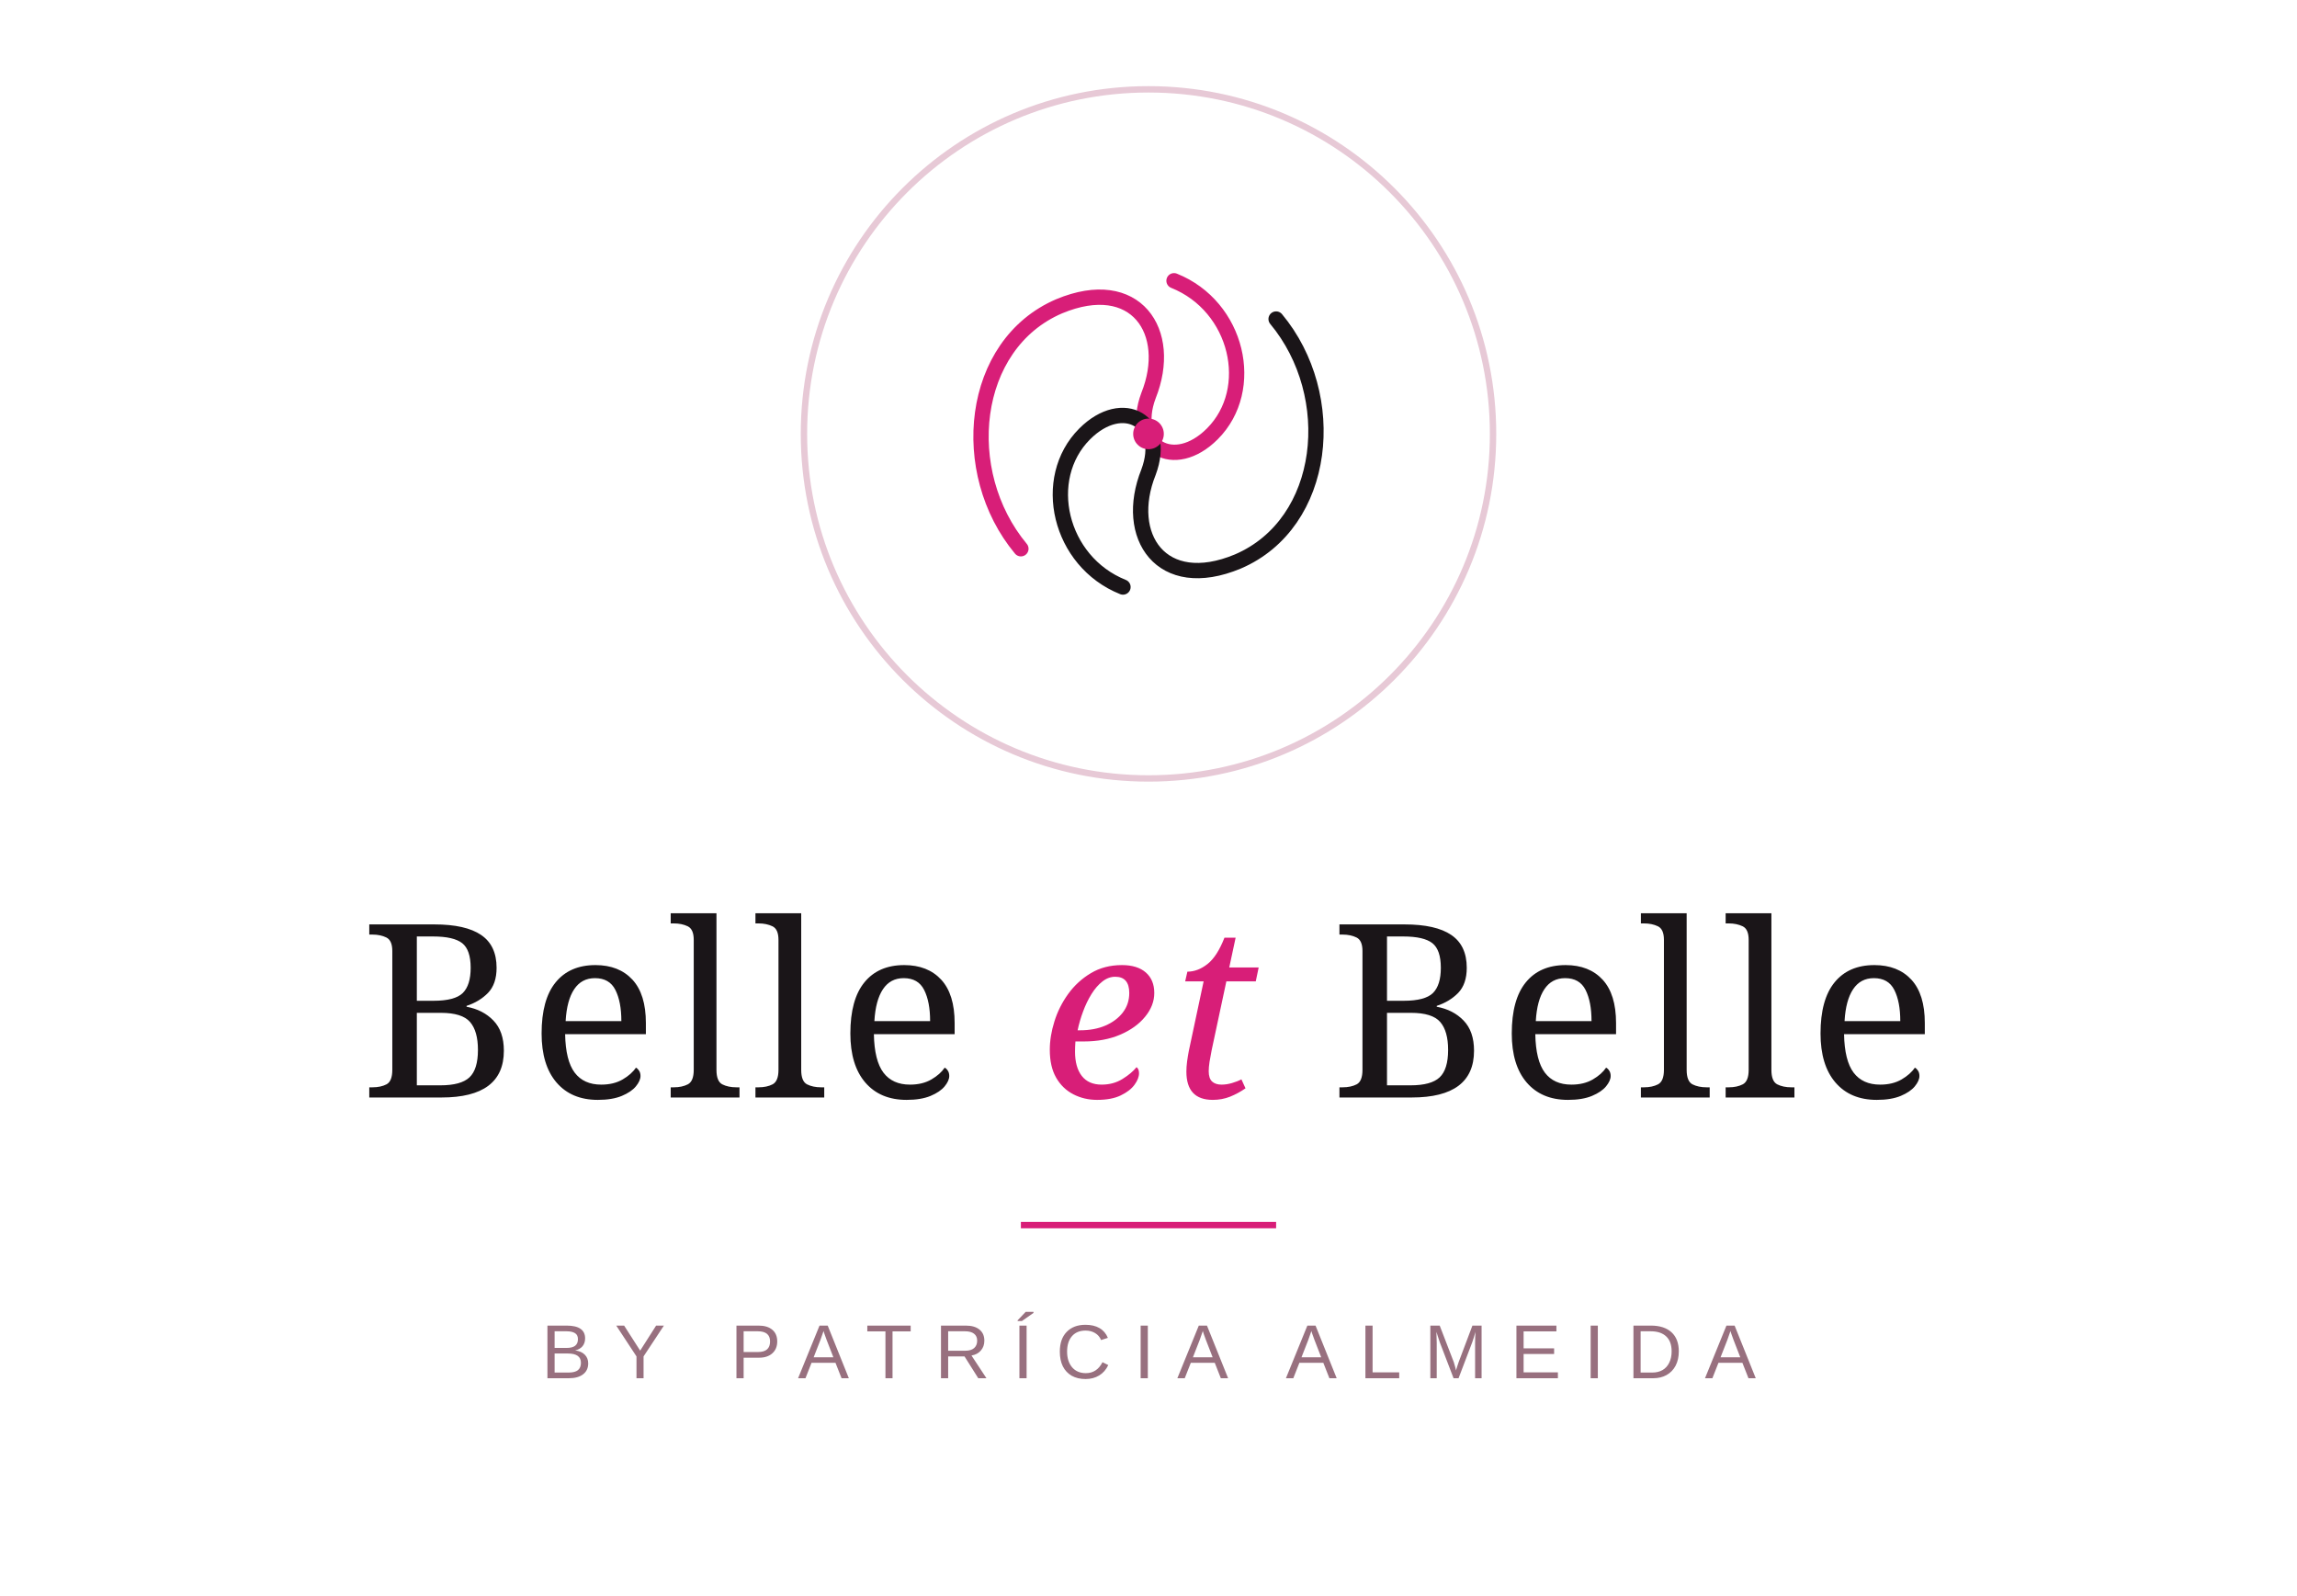
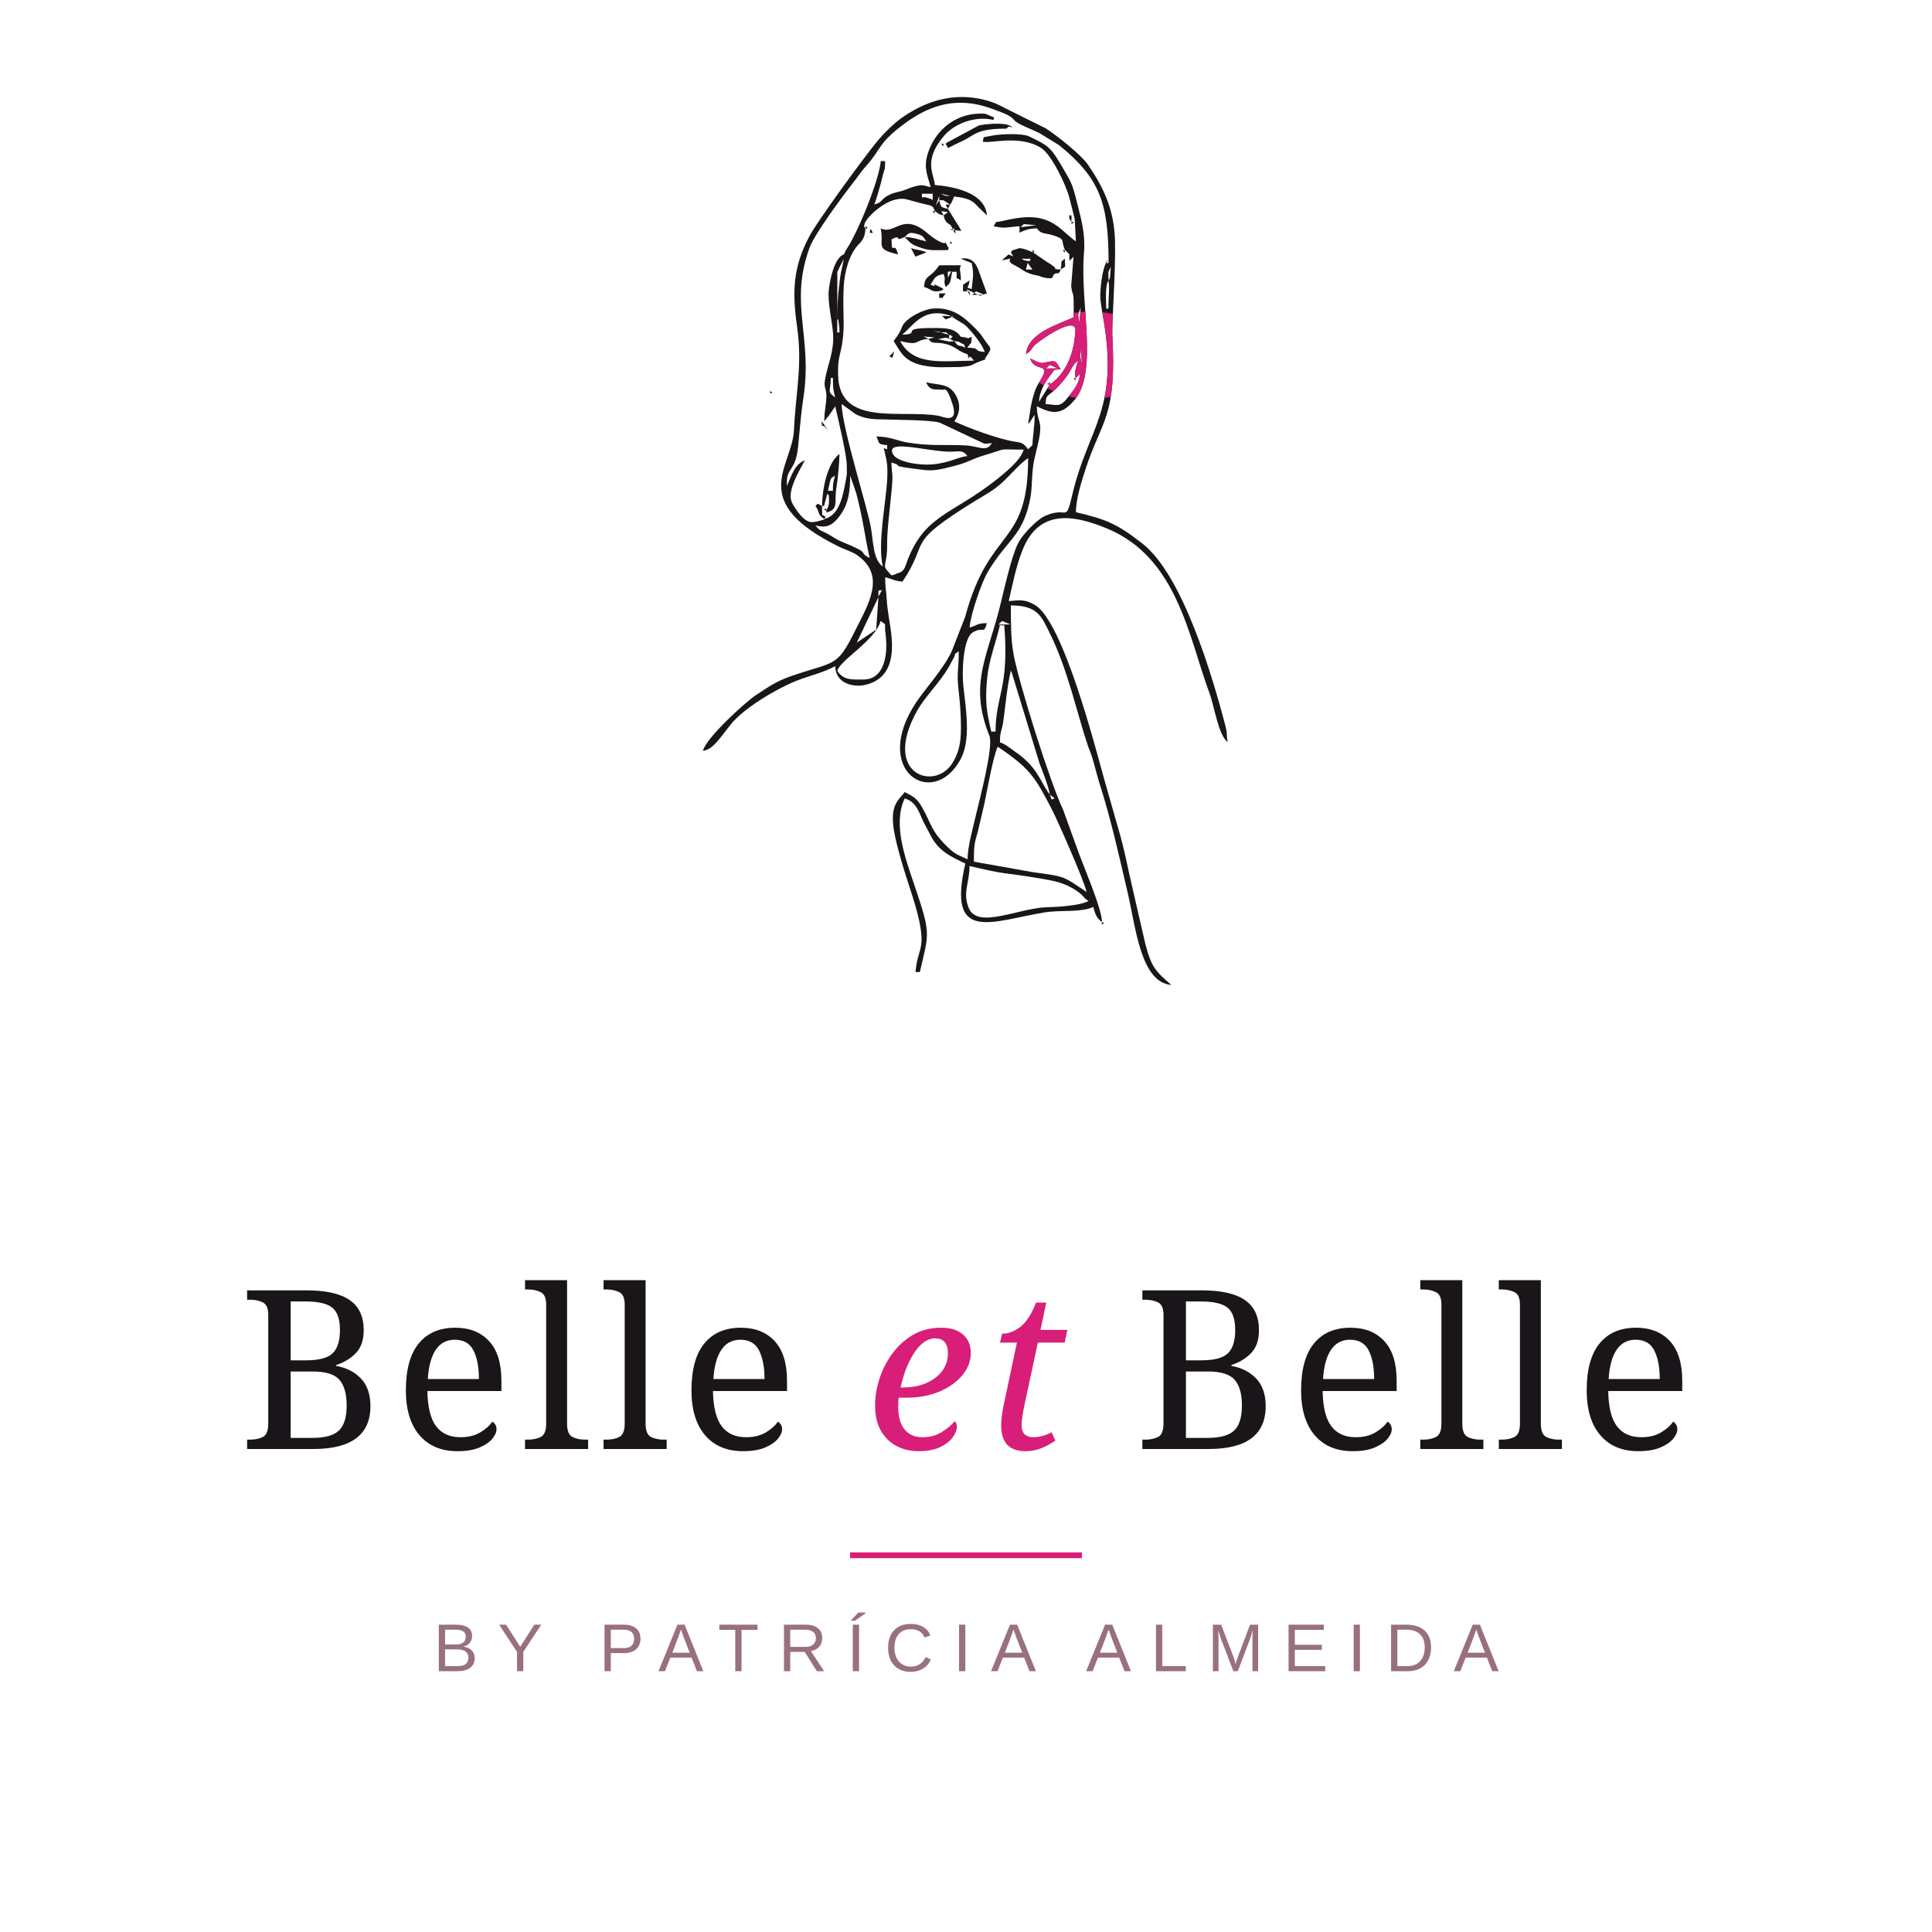
- <svg xmlns="http://www.w3.org/2000/svg" viewBox="0 0 360 250" width="360" height="250" role="img" aria-label="Belle et Belle by Patrícia Almeida">
-   <g transform="translate(120,8)">
-     <circle cx="60" cy="60" r="54" fill="none" stroke="#E7C9D6" stroke-width="1" />
-     <path d="M40,78 C30,66 32,46 46,40 C58,35 64,44 60,54 C57,62 64,66 70,60 C77,53 74,40 64,36" fill="none" stroke="#D81E78" stroke-width="2.4" stroke-linecap="round" />
-     <path d="M80,42 C90,54 88,74 74,80 C62,85 56,76 60,66 C63,58 56,54 50,60 C43,67 46,80 56,84" fill="none" stroke="#1A1518" stroke-width="2.4" stroke-linecap="round" />
-     <circle cx="60" cy="60" r="2.4" fill="#D81E78" />
-   </g>
-   <text x="180" y="172" text-anchor="middle" font-family="Marcellus, Georgia, serif" font-size="38" letter-spacing="1.5" fill="#1A1518">Belle <tspan font-style="italic" fill="#D81E78">et</tspan> Belle</text>
-   <line x1="160" y1="192" x2="200" y2="192" stroke="#D81E78" stroke-width="1" />
-   <text x="180" y="216" text-anchor="middle" font-family="'Hanken Grotesk', Arial, sans-serif" font-size="12" font-weight="500" letter-spacing="3.5" fill="#98707F">BY PATRÍCIA ALMEIDA</text>
+ <svg xmlns="http://www.w3.org/2000/svg" viewBox="0 0 400 400" width="400" height="400" role="img" aria-label="Belle et Belle by Patrícia Almeida">
+   <svg x="138" y="12" width="124" height="200" viewBox="96 -4 137 221" overflow="visible">
+     <defs>
+       <clipPath id="lp">
+         <ellipse cx="193" cy="64" rx="15" ry="10" />
+       </clipPath>
+     </defs>
+     <path d="M165.31 180.87c9.35 2.18 7.11 1.35 14.73 2.61 2.6.43 5.37.8 7.61 1.84 1.37.64 3.11 1.67 4.04 2.94l.82.59c-1.78 1.11-7.38 1.4-9.33 1.44-6.61.14-16 5.13-18.05.19-1.46-3.52.18-5.76.18-9.6Zm6.45-27.29c7.43 4.97 8.56 6.98 12.41 14.38 1.18 2.27 7.25 15.95 7.93 18.86-5.61-3.76-4.74-3.5-12.32-4.55l-13.48-2.4c0-3.74.12-4.25.94-7l1.5-6.44c.63-3.02 1.98-10.7 3.02-12.86Zm11.91 10.92l1.09.89-.65.28m-.44-1.18l-.43-.56c-1.94-2.98-2.76-5.93-7.3-9.07-1.22-.84-2.44-1.94-3.68-2.27 0-2.01.21-2.2.6-3.86.4-1.69.85-8.09 1.88-12.51l.14.16.15.44 6.3 20.6c.6 1.5 2.22 5.71 2.34 7.09Zm-20.34-14.89c0 3.01-.47 5.49-2.04 7.88-4.14 6.29-16 2.34-8.04-12.01 1.94-3.51 5.02-6.22 7.28-10.09l1.05-1.93c1.07-1.9-.52-.4 1.27-1.71 0 4.08-.49 4.97-.09 8.51.38 3.42.59 5.72.59 9.35ZM141 138.2c-2.79 0-4.5.18-5.95-1.99.66-2.46 8.75-7.02 9.92-11.41 1.61 1.18.75.25 1.11 2.86.61 4.44-.05 10.54-5.08 10.54Zm30.27 11.91h-.99c-1.05-4.49-1.48-6.84-.93-12.34.41-4.09 1.99-8.01 2.91-11.98h.99c1.19 14.28-1.99 16.16-1.99 24.31Zm-7.94-19.85l.15.15-.2-.1Zm-23.82-.5l-.5.5m.5-.5l-.5.5Zm33.24-4.96l1.88.79-2.71.04Zm-33.24 4.96l4.96-10.42-.52 7.45Zm4.96-11.91l.79-.08-.79 1.47Zm-14.39-14.89c2.17.51 3.79.49 6.02-2.91 1.44-2.19 1.91-4.93 1.91-8.5l1.39 4.06c1.62 6.14 1.97 10.08 3.07 14.79-3.06-1.62.85-.75-6.25-3.67-1.6-.66-2.02-1.09-3.2-1.76-1.5-.85-1.96-.67-2.95-2.01Zm17.37 11.41l31.26-26.79m-31.26 26.79c-2.69-2.9-.92-1.14-.99-7.44-.04-3.94 1.31-12.63 1.2-15.25-.03-.78-.22-1.98-.22-3.11 3.5.93-1.67.58 7.5 1.69 2.22.27 3.88-.15 7.1-.98 2.83-.72 3.99-1.61 6.94-2.48 5.47-1.61 2.26-1.2 8.72-1.2-.47 1.77-2.56 3.77-3.95 4.98-11.53 10-18.39 9.14-22.69 20.49-.41 1.08-.57 2.02-1.47 2.56l-.78.28c-1.01.35.31.02-1.36.47Zm17.37-27.29c-2.07.17-4.01 1.56-8.1 1.91-2.84.24-8-.51-8.94-2.37-1.65-3.3 6.31-.97 12.11-.57 2.77.19 3.67-.69 4.93 1.03Zm-18.36-.99l.15.15-.2-.1Zm24.81-1.49l.15.15-.2-.1Zm-35.23-9.43l3.17 2.29c1.38.74 2.9 1.11 4.76 1.19 3.89.16 12.48.1 14.57.81l9.94 4.68c1.03.25-.52.1.98.08l.97-.12c-1.29 2.22-2.98.67-6.15.53-4.9-.22-7.96.21-13.23-.66-2.13-.35-3.97-1.37-7.07-1.37.84 1.59.18 1.79 2.48 1.98v.99l-.77-.34c.53 2.7.94 3 .8 6.79-.21 5.45-2.3 14.87-1.02 20.34-2.19-1.6-2.13-5.27-2.69-8.73-.74-4.59-6.62-22.86-6.74-28.49Zm-3.47.99l.15.15-.2-.1Zm50.61-.5l.15.15-.2-.1Zm-47.14-.5l-.5-.5Zm-.5-.5l-.57-.97Zm-1.98-5.46h.5c0 2.49.06 2.57.5 4.47-1.99-1.46-.99-1.44-.99-4.47Zm50.11-2.98l6.95 1.98m-6.95-1.98l1.88.79-2.71.04Zm5.95 2.98l.98-.98c-.19 2.34-1.41 3.66-2.65 5.27-1.96 2.52-2.38 1.91-5.27 1.67.19-2.25.38-1.56 2.18-3.28l.18-.17c4.06-4.09 3.23-5.11 5.09-6.47-.41 1.77-1.01 2.72-.5 3.97Zm.99-7.44l.5 4.47-.5-1.85ZM135.05 59.8l.15.15-.2-.1Zm0-3.97l.22-.01c.31 1.78.27 2.28.27 2.99h-.5Zm55.08-.99l.62-1.76-.3 3.5Zm6.45-.99l.15.15-.2-.1Zm.5-6.95c.32 1.5 0 3.77 0 6.45h-.5c0-1.49-.32-5.16.5-6.45m0 0V44.91l.56-1.11-.21 2.54Zm-.5-2.98l.15.15-.2-.1ZM135.05 55.83l.01-10.9 1.48-2.99-.29 1.5c-.6 2.6-.58 3.13-.79 4.86-.3 2.44-.4 4.41-.4 7.53Zm1.49-14.88l.7.23Zm.5-.99l51.11.99Zm51.11-.5l-51.11.5m51.11-.5l.15.15-.2-.1Zm-5.95-4.47l7.44 2.98m-7.44-2.98l.15.15-.2-.1Zm-1.49 0l.97-.57ZM177.72 34l2.81.27-3.53.45Zm-18.36-1.98l17.37 2.48m-17.37-2.48l-.5-.99 1.53.27Zm-15.88-2.48l15.38 1.49Zm14.89-.99l-14.89.99m14.89-.99l-.8 1.23.8-2.22Zm.5-1.49l1.99.5-.81.01c-1.03-.3-.7-.2-1.18-.51Zm-4.47 0h2.48v1.49l-.29-.26-1-.3c-1.18-.55-1.14.71-1.19-.93Zm0-.99l.15.15-.2-.1Zm24.31 61.53c0 20.48-8.82 15.48-14.39 36.22l-2.92 7.5c-1.55 3.87-6.25 9.03-8.28 12.07-10.46 15.7 3.81 24.67 10.12 13.09 2.38-4.38 1.32-10.9.65-16.86-.34-2.96-.1-10.74 2.09-12.15 2.44-1.57 2.57.58 3.3-2.17-2.61.06-1.9.51-3.97.99.26-3.14 2.79-10.37 4.17-12.7 4.29-7.25 7.72-8.02 9.51-15.8.68-2.98.47-4.46.78-7.66.25-2.53 1-4.62 1.45-7.01.81-4.33-.44-3.65-.52-7.45 3.78 2 5.81 1.84 8.57-1.35 5.57-6.43 1.26-22.32 2.21-33.52.38-4.48-.57-7.61-1.45-11.18-1.22-4.91-1.27-4.92-3.96-9.44-2.3-3.87-2.96-4.23-7.18-6.26-1.41-.68-6.26-.58-8.46-.14-2.61.53-1.61.05-2.13 1.34 1.48.61 8.43-1.69 13.41 1.48 2.33 1.48 5.68 8.43 6.45 11.42l1.21 4.78.27 5.15c-3.49-2.33-5.39-6.61-13.7-5.27-.59.09-2.24.4-2.9.57-2.41.61-1.1-.34-2.25 1.23 2.69.62 3.07.24 5.95 0v1.49c1.22-.58 2.15-.95 3.97-.99 1.05 1.44 1.71.96 3.83 1.63 2.88.92 1.55 1.1 2.62 3.33l.98.98.01 1.5.95-.93-.54 6.72c.46 3.4.59-.55.59 7.11-3.37 1.62-10.5 3.49-10.92 8.44 1.65-1.1.92-1.09 2.21-2.26.8-.72 8.29-6.15 9.06-3.64l.04-.63c.01 6.53-2.44 11.18-5.86 13.47l-2.48 3.97c.05-2.13 1.31-4.54 2.71-6.22 1.16-1.39.17-1.05 2.25-1.22-1.21-1.81-.84-2.05-2.94-1.7l-.59.16c-1.2.22-1.39.03-3.42-.94.91 3.4 5.05.53 2.23 5.14-.78 1.27-.95 1.55-1.43 3.1-.85 2.77-.9 4.78-1.29 6.64l.26-.15 1.22-1.84c0 3.04-.44 4.7-.5 6.95l-1.01.93c-1.1-1.56-1.58-1.51-3.21-1.77-3.59-.57-10.56-3.13-13.64-4.61 1.38-2.06 1.53-4.28.02-6.47-1.53-2.21-3.61-1.8-6.47-2.46.87 2.15 2.22 1.46 3.67 1.71.51.09.94-1.12 2.35 3.25 1.53 4.75-2.32 2.85-3.15 2.7-8.47-1.52-22.74 2.61-23.02-9.28-.03-1.45-.05-2.93.4-4.73 1.51-6.04.52-8.78.88-15.49.18-3.41 1.22-7.34 3.3-9.6l.18-.17c1.06-1.17 1.34-1.69 1.5-3.6-.1-.18-.8-.44.35-2.06 1.07-1.51 3.96-3.85 6.1-4.42 1.9-.51 2.35-.37 4.67.29 4.46 1.27 4.11.6 4.76 2.22 1.18.79.52.6 1.98.99.69 2.6 1.22 1.2 2.05 2.97l.22.58.36.52.16-.15-.37-.93-1.02.24 2.68.32c-.28-.54-.36-.66-.41-.76l-2.67-4.28c-1.63-.43-1.58-.28-1.98-1.98l.94-.01 1.54 1c.35-.5.02.17.55-.94l.37-.91c1.59.21 3.28.42 4.5 1.38l.48.45.44.46.24.26 1.85 1.77c-.44-5.22-7.63-6.59-11.91-6.95-.22-2.61-2.76-5.56 2.12-11.28 2.25-2.64 6.94-4.62 11.28-3.6l.15-.56-2.02-.86c-6.19-.48-11.36 3.34-13.18 9.19-1.03 3.32.11 5.21.67 7.61-1.85-.43-1.78-.72-4.2-.01l-.35.12c-2.78 1.2-3.36.86-5.03 1.71-2.06 1.05-1.17 1.57-3.32 2.14.41-.86 1.23-3.77 1.52-4.88l.52-2.07c.37-1.34.45-.84.45-2.97h-.99c-.36 4.27-5.11 16.12-7.94 20.34l-.5.99c-2.26.82-3.21 6.04-3.43 8-.36 3.1.81 7.39.97 10.37.2 3.79-1.1 6.52-1.75 9.71-.57 2.8.27 2.09.21 4.63-.04 1.72-.47 2.91-.47 5.49l.74-.96.14-.13 1.42-2.04c.04-.07.1-.24.18-.34.59 2.55 2.7 11.27 2.66 13.64-.03 1.84.17 1.12-.2 3.18-.7 3.88-1.54 8.19-4.94 8.98l.13.08c-3.05.94-3.51.79-4.63-.01-.99-.72-2.53-2.87-2.99-4.03-1.02-2.56 1.76-7.05 3.03-9.44-2.28.83-3.02 3.42-3.94 5.48l-.14.42c-.38-4.35 1.93-3.08 2.53-8.95.43-4.17.6-7.2 1.21-11.19 2.18-14.24-3.29-21.36 1.39-34.34 1.17-3.25 7.72-12.04 10.16-15.15 1.09-1.39 1.67-2.36 2.82-3.63 3.53-3.91 2.66-5.23 9.01-9.85 6.15-4.48 12.23-5.86 19.35-3.38 1.17.41 3.73 1.33 4.55 1.9 1.46 1.02.38.75 2.56 1.93l4.06 1.83c.09.05.22.13.31.18l4.32 2.66c9.29 7.55 11.3 13.16 11.3 26.91l-.46.11.29-.89c-1.52 2.18-1.76 7.67-1.73 8.57.02.69.22 2.28.53 3.96 4 21.76-3.19 25.57-6.87 41.04-1.69 7.11-.93 2.7-6.31 5.11-1.91.86-4.78 4-5.8 5.61-1.92 3.04-3.88 13.01-5.07 17.26-2.97 10.59-6.22 16.52-1.85 27.4 1.02 2.53-2.37 15.02-3.2 18.66-.64 2.82-1.79 6.76-1.79 9.62-2.32-1.12-2.67-.97-4.6-2.84-3.86-3.73-3.57-5.14-5.82-9.07-1.21-2.1-1.84-2.35-3.97-3.48-1.22 1.82-3.79 2.76-2.2 10.14 1.72 8.02 4.77 14.74 5.76 20.55.95 5.56-.66 5.47-1.08 10.49h.99c2.17-9.33 2.58-8.57-1.42-20.41-1.87-5.53-4.82-13.51-2.05-19.29 1.88.5 2.73 1.85 3.47 3.47.43.93.56 1.4 1.09 2.38l1.37 2.59c1.87 3.66 4.69 4.87 7.95 6.44-4.3 18.44 6.13 13.13 18.13 11.18 3.71-.6 8.37.07 11.15-1.26.39 1.66.8 2.61 1.98 3.47 0-3.19-4.69-13.8-5.9-17.42l-3.03-8.38c-2.8-5.72-10.05-28.71-11.28-35.36-.66-3.55-.63-7.15-.63-11.28 6.09 0 6.96 2.4 8.94 6.44 4.19 8.55 6.04 17.8 8.65 25.58.39 1.17.66 1.57 1.06 2.91.68 2.32 1.06 4.03 1.75 6.19 2.5 7.84 4.33 16.09 6.29 24.47 1.89 8.06 2.98 20.65 10.02 21.24-3.62-3.15-4.55-4.01-5.96-9.42l-2.97-12.91c-1.05-4.42-1.77-8.58-3.04-12.84l-3.52-12.36c-1.9-6.82-9.29-35.6-15.69-39.38-2.4-1.41-3.52-1.12-6.03-.91.97-4.15 1.65-7.88 3.17-11.71 3.8-9.55 11.89-7.98 19.37-4.88 16.07 6.67 18.63 24.83 23.39 37.64 1.18 3.17 2 9.6 4.18 11.2-.41-1.95.04-1.51-.57-3.85-3-11.46-9.78-34.43-18.98-41.59-5.68-4.42-8.16-5.51-15.18-7.15 0-3.08 1.31-7.09 2.16-9.74 3.7-11.44 7.21-11.8 6.16-30.78-.14-2.55.79-14.23.62-21.51-.17-7.14-2.57-12.21-6.25-17.56-1.47-2.14-7.11-6.65-9.62-8.24l-8.29-4.12c-1.74-.81-2.45-1.38-4.44-2.02-7.01-2.22-13.69-.69-19.76 3.45-2.32 1.58-4.62 3.91-6.35 6.05-2.93 3.59-13.37 17.83-15.27 21.45-3.66 6.96-3.92 12.5-2.75 20.63 1.27 8.84-.35 15.24-.71 23.54-.37 8.55-10.94 16.33 10.41 26.8 1.31.64 2.91 1.08 4.06 1.89 6.69 4.69 2.51 11.27-.58 17.45-4.15 8.31-4.42 6.72-14.58 10.22-3.4 1.17-5.3 2.55-8.05 4.36-2.13 1.4-11.27 9.59-12.1 12.71 2.21-.18 3.83-2.84 6.37-6.03 2.84-3.58 10.22-8.05 14.89-9.92 3.13-1.26 5.95-1.78 9.01-3.4.09 4 4.16 4.86 6.75 4.3 8.48-1.82 6.02-11.86 5.57-15.13-.19-1.35-.46-2.84-.55-4.63-.06-1.22-.35-2.69-.35-4.88 1.6.37 2.18.84 3.97.99 6.54-9.76.12-8.26 16.71-18.52 1.78-1.1 2.98-1.69 4.57-2.87 2.83-2.11 4.95-5.17 7.5-6.89ZM161.84 60.79l2.98 2.98m-2.98-2.98l.94.1c1.68 1.03 1.02.11 1.54 1.39-1.94-.93-1.28.15-2.48-1.49Zm-5.95-.5c1.03 1.43 1.61.49 4.22 1.21 2.06.57 2.83 1.76 4.71 2.26.91 2.76-.33-1.03 1.49 1.49-6.79 0-13.76 1.41-16.87-4.47 4.85 1.13 2.89-.2 6.45-.5m0 0l7.44-.5m-7.44.5l-1.11-.56 2.54.21Zm2.48-1.66l-4.47.18m4.47-.18l.44.16 1.05-.03c1.59 1.03.19.7.98 1.53l1 .5-1.12.12-2.62-.57.55-1.53-1.76-.32Zm4.96 1.17c-1.42-1.94-3.11-2.01-6.45-2.01-8.09-.01-2.3 1.41-6.95 1.52 2.84-2.47 4.96-6.28 10.83-4.39l3.39 2.08c1.52 1.31 4.22 4.73 4.63 6.28-2.97-.25-.55-.92-3.97-.99 1.06-1.59.81-.35.99-2.48-1.51.62-.12.2-2.48 0Zm-15.38.99c1.87 2.79 2.47 5.69 10.43 5.98l4.88-.06c3.7-.38 1.42-.3 5.72-1.75l-.15-.18c1.76-2.55 1.43-2.14.25-3.8-1.08-1.52-1.11-1.75-2.4-3.05-2.65-2.69-5.29-4.94-9.78-4.59-1.98.16-5.83 1.93-6.97 4l-.39 1c-.87 1.61-1.08 1.68-1.61 2.46Zm-1.98-22.82l.15.15-.2-.1Zm4.47-.99c.97-.84.98-1.19 2.68-.76 1.61.4 1.59.73 2.28 1.75-1.69-.39-2.96-.95-4.96-.99m0 0c1.69 1.61 1.34 1.62 3.93 2.52 1.97.68 3.38.46 5.99.46l.25-.63-.15.1c-1.89-3.37 1.13.41-2.67-1.78-1.52-.88-2.24-1.84-3.78-2.78-4.4-2.66-6.05 1.57-9.03.13.85 4.02-1.43 4.7 3.97 5.95-.95-3.54-1.39.78-1.49-3.47 2.78-1.29.19.79 2.98-.5Zm29.27 7.44h-1.49l.38-1.54Zm-2.48-2.48h1.98v.5l-.81.01c-1.03-.3-.7-.2-1.17-.5Zm-2.48-1.49l2.48 1.49m-2.48-1.49l.57.97-1.07-.47-1.59 1.38c4.47-.87-.17-.42 3.03 1.15 2.13 1.05 2.03 1.63 4.79 2.24l.56.11.87.3c1.16.29.97.27 2.27.27.79-2.18 1.38-.15 1.99-1.98-3.64-.4 1.22.8-3.19-1.77l-2.95-2.02c-.06-.04-.22-.11-.32-.18-.61-.29-1.95-.83-2.55-.86l-.37-.08c-2.95.9-1.16.34-2.03.94ZM134.05 95.03l-1.13-.02c.74-3.46.59-2.7 1.62-3.46-.34 1.46-.5 1.51-.5 3.47Zm-2.48 3.47l.45-.01c1.05-4.01.69-2.58 1.04-2.47l.07.11c.03 1.27.17 2.2-.56 3.36v.5c2.9-.77 1.73-2.26 2.28-5.66.33-2.02.7-5.87.7-7.74-2.79 2.04-3.97 8.18-3.97 11.91Zm28.78-53.59l.78-.08-.78 1.47Zm-.99 3.97l-.44-.29c-3.75-1.89.03.31-2.54-.7 1.04-1.55.82-1.98 2.98-2.48.68 1.64-.18 1.33.5 2.98 1.34-.98 1.03-1.52 1.49-3.47h.99c.19 2.3-.53.87.99 1.98 0-2.31-.49-2.28 0-3.47h-4.96c-2.14 3.19-3.23 1.98-3.47 4.96 1.52.41 1.74 1.23 3.39.97l.53-.11Zm7.44.5l1.88.79-2.71.04Zm-2.98-1.49v1.49c1.12.09 1.57-.45 1.59.96l-.79-1.43c4.26 1.95 2.22 1.61 4.66.96l-1.72-4.73c-.28-.7-.97-3.9-4.24-3.2l2.48.99c.6 2.85.21 3.44 0 5.95-1.65-.55-.67.06-.5-1.98Zm-3.97-32.25l.54.97c.93-.49 1.96-.99 2.95-1.45 3.35-1.54 3.38-2.99 10.41-2.99l.5-.48.86.17c-1.45-1.47-7.18-.54-7.6-.45l-7.42 3.98c-.05.05-.15.18-.23.26Zm-27.79 85.84l.32-.53-.79-.42-.03-2.03-.97-.54-.52.54c1.06 1.53.29 1.73 1.98 2.98Zm20.84-60.04l.6-.2 1.57-.61c.07-.03.21-.11.32-.18l-.15-.11c-2.99-.89-1.73-.22-3.33-.88Zm6.95 18.53l.99.32.61-.5-.39-.32c-2.25-.68-2.27-.62-2.69-.84l.28.18-.55 1.53Zm26.3-15.56c1.44-1.06.94.07.99-2.48-1.33.96-.53.3-.99 2.48Zm-39.2 19.85l.71.34.42-1.45Zm12.9-14.39h-1.49v.99l.72.06ZM142.49 35.98l.72.06-.56-.99Zm46.14-2.48V32.01h-.5l0 .74Zm-28.28-2.98l.5-.99h-.99Zm-.5 25.3l1.79-.71-2.63-.12ZM131.57 80.14l.55.11.91 1.13-.91-1.4-.68-.87Zm28.28-30.27l.67.22ZM119.66 72.7h.5l-.41-.58Zm12.9 26.79V99l-.58.41Zm63.01 94.27v.5l.58-.41ZM189.63 69.23h-.5l.41.58ZM141.5 34.99h.5l-.41-.58Zm47.14-1.49V34l.58-.41ZM159.36 15.64h-.5l.41.58Zm24.31 55.08v-.5l-.58.41Zm3.47-30.76h-.5l.41.58Zm-29.77-8.93h-.5l.41.58Zm22.33 9.43h.5l-.41-.58Zm-18.85-1.98h.5l-.41-.58Zm27.78-3.47l.15-.15-.2.1Zm-1.98 6.45l.15-.15-.2.1Zm-44.66-4.47l.15-.15-.2.1Zm42.18 5.46l.15-.15-.2.1Zm-16.87.5l.15-.15-.2.1ZM154.4 70.72l.15-.15-.2.1Zm29.27 3.97l.15-.15-.2.1Zm-49.12 6.95l.15-.15-.2.1Zm48.63-16.87l.15-.15-.2.1ZM134.05 80.64l.15-.15-.2.1Zm25.8-32.25l-.5.5Zm3.97-.5l-.5-.99Zm10.92-7.44l-.5.5Zm13.4 1.98l-.57.97ZM159.86 15.64h-.5Zm13.89-3.47l.97.57ZM159.86 29.53v-.5Zm0 0" fill="#1A1518" fill-rule="evenodd" />
+     <path d="M165.31 180.87c9.35 2.18 7.11 1.35 14.73 2.61 2.6.43 5.37.8 7.61 1.84 1.37.64 3.11 1.67 4.04 2.94l.82.59c-1.78 1.11-7.38 1.4-9.33 1.44-6.61.14-16 5.13-18.05.19-1.46-3.52.18-5.76.18-9.6Zm6.45-27.29c7.43 4.97 8.56 6.98 12.41 14.38 1.18 2.27 7.25 15.95 7.93 18.86-5.61-3.76-4.74-3.5-12.32-4.55l-13.48-2.4c0-3.74.12-4.25.94-7l1.5-6.44c.63-3.02 1.98-10.7 3.02-12.86Zm11.91 10.92l1.09.89-.65.28m-.44-1.18l-.43-.56c-1.94-2.98-2.76-5.93-7.3-9.07-1.22-.84-2.44-1.94-3.68-2.27 0-2.01.21-2.2.6-3.86.4-1.69.85-8.09 1.88-12.51l.14.16.15.44 6.3 20.6c.6 1.5 2.22 5.71 2.34 7.09Zm-20.34-14.89c0 3.01-.47 5.49-2.04 7.88-4.14 6.29-16 2.34-8.04-12.01 1.94-3.51 5.02-6.22 7.28-10.09l1.05-1.93c1.07-1.9-.52-.4 1.27-1.71 0 4.08-.49 4.97-.09 8.51.38 3.42.59 5.72.59 9.35ZM141 138.2c-2.79 0-4.5.18-5.95-1.99.66-2.46 8.75-7.02 9.92-11.41 1.61 1.18.75.25 1.11 2.86.61 4.44-.05 10.54-5.08 10.54Zm30.27 11.91h-.99c-1.05-4.49-1.48-6.84-.93-12.34.41-4.09 1.99-8.01 2.91-11.98h.99c1.19 14.28-1.99 16.16-1.99 24.31Zm-7.94-19.85l.15.15-.2-.1Zm-23.82-.5l-.5.5m.5-.5l-.5.5Zm33.24-4.96l1.88.79-2.71.04Zm-33.24 4.96l4.96-10.42-.52 7.45Zm4.96-11.91l.79-.08-.79 1.47Zm-14.39-14.89c2.17.51 3.79.49 6.02-2.91 1.44-2.19 1.91-4.93 1.91-8.5l1.39 4.06c1.62 6.14 1.97 10.08 3.07 14.79-3.06-1.62.85-.75-6.25-3.67-1.6-.66-2.02-1.09-3.2-1.76-1.5-.85-1.96-.67-2.95-2.01Zm17.37 11.41l31.26-26.79m-31.26 26.79c-2.69-2.9-.92-1.14-.99-7.44-.04-3.94 1.31-12.63 1.2-15.25-.03-.78-.22-1.98-.22-3.11 3.5.93-1.67.58 7.5 1.69 2.22.27 3.88-.15 7.1-.98 2.83-.72 3.99-1.61 6.94-2.48 5.47-1.61 2.26-1.2 8.72-1.2-.47 1.77-2.56 3.77-3.95 4.98-11.53 10-18.39 9.14-22.69 20.49-.41 1.08-.57 2.02-1.47 2.56l-.78.28c-1.01.35.31.02-1.36.47Zm17.37-27.29c-2.07.17-4.01 1.56-8.1 1.91-2.84.24-8-.51-8.94-2.37-1.65-3.3 6.31-.97 12.11-.57 2.77.19 3.67-.69 4.93 1.03Zm-18.36-.99l.15.15-.2-.1Zm24.81-1.49l.15.15-.2-.1Zm-35.23-9.43l3.17 2.29c1.38.74 2.9 1.11 4.76 1.19 3.89.16 12.48.1 14.57.81l9.94 4.68c1.03.25-.52.1.98.08l.97-.12c-1.29 2.22-2.98.67-6.15.53-4.9-.22-7.96.21-13.23-.66-2.13-.35-3.97-1.37-7.07-1.37.84 1.59.18 1.79 2.48 1.98v.99l-.77-.34c.53 2.7.94 3 .8 6.79-.21 5.45-2.3 14.87-1.02 20.34-2.19-1.6-2.13-5.27-2.69-8.73-.74-4.59-6.62-22.86-6.74-28.49Zm-3.47.99l.15.15-.2-.1Zm50.61-.5l.15.15-.2-.1Zm-47.14-.5l-.5-.5Zm-.5-.5l-.57-.97Zm-1.98-5.46h.5c0 2.49.06 2.57.5 4.47-1.99-1.46-.99-1.44-.99-4.47Zm50.11-2.98l6.95 1.98m-6.95-1.98l1.88.79-2.71.04Zm5.95 2.98l.98-.98c-.19 2.34-1.41 3.66-2.65 5.27-1.96 2.52-2.38 1.91-5.27 1.67.19-2.25.38-1.56 2.18-3.28l.18-.17c4.06-4.09 3.23-5.11 5.09-6.47-.41 1.77-1.01 2.72-.5 3.97Zm.99-7.44l.5 4.47-.5-1.85ZM135.05 59.8l.15.15-.2-.1Zm0-3.97l.22-.01c.31 1.78.27 2.28.27 2.99h-.5Zm55.08-.99l.62-1.76-.3 3.5Zm6.45-.99l.15.15-.2-.1Zm.5-6.95c.32 1.5 0 3.77 0 6.45h-.5c0-1.49-.32-5.16.5-6.45m0 0V44.91l.56-1.11-.21 2.54Zm-.5-2.98l.15.15-.2-.1ZM135.05 55.83l.01-10.9 1.48-2.99-.29 1.5c-.6 2.6-.58 3.13-.79 4.86-.3 2.44-.4 4.41-.4 7.53Zm1.49-14.88l.7.23Zm.5-.99l51.11.99Zm51.11-.5l-51.11.5m51.11-.5l.15.15-.2-.1Zm-5.95-4.47l7.44 2.98m-7.44-2.98l.15.15-.2-.1Zm-1.49 0l.97-.57ZM177.72 34l2.81.27-3.53.45Zm-18.36-1.98l17.37 2.48m-17.37-2.48l-.5-.99 1.53.27Zm-15.88-2.48l15.38 1.49Zm14.89-.99l-14.89.99m14.89-.99l-.8 1.23.8-2.22Zm.5-1.49l1.99.5-.81.01c-1.03-.3-.7-.2-1.18-.51Zm-4.47 0h2.48v1.49l-.29-.26-1-.3c-1.18-.55-1.14.71-1.19-.93Zm0-.99l.15.15-.2-.1Zm24.31 61.53c0 20.48-8.82 15.48-14.39 36.22l-2.92 7.5c-1.55 3.87-6.25 9.03-8.28 12.07-10.46 15.7 3.81 24.67 10.12 13.09 2.38-4.38 1.32-10.9.65-16.86-.34-2.96-.1-10.74 2.09-12.15 2.44-1.57 2.57.58 3.3-2.17-2.61.06-1.9.51-3.97.99.26-3.14 2.79-10.37 4.17-12.7 4.29-7.25 7.72-8.02 9.51-15.8.68-2.98.47-4.46.78-7.66.25-2.53 1-4.62 1.45-7.01.81-4.33-.44-3.65-.52-7.45 3.78 2 5.81 1.84 8.57-1.35 5.57-6.43 1.26-22.32 2.21-33.52.38-4.48-.57-7.61-1.45-11.18-1.22-4.91-1.27-4.92-3.96-9.44-2.3-3.87-2.96-4.23-7.18-6.26-1.41-.68-6.26-.58-8.46-.14-2.61.53-1.61.05-2.13 1.34 1.48.61 8.43-1.69 13.41 1.48 2.33 1.48 5.68 8.43 6.45 11.42l1.21 4.78.27 5.15c-3.49-2.33-5.39-6.61-13.7-5.27-.59.09-2.24.4-2.9.57-2.41.61-1.1-.34-2.25 1.23 2.69.62 3.07.24 5.95 0v1.49c1.22-.58 2.15-.95 3.97-.99 1.05 1.44 1.71.96 3.83 1.63 2.88.92 1.55 1.1 2.62 3.33l.98.98.01 1.5.95-.93-.54 6.72c.46 3.4.59-.55.59 7.11-3.37 1.62-10.5 3.49-10.92 8.44 1.65-1.1.92-1.09 2.21-2.26.8-.72 8.29-6.15 9.06-3.64l.04-.63c.01 6.53-2.44 11.18-5.86 13.47l-2.48 3.97c.05-2.13 1.31-4.54 2.71-6.22 1.16-1.39.17-1.05 2.25-1.22-1.21-1.81-.84-2.05-2.94-1.7l-.59.16c-1.2.22-1.39.03-3.42-.94.91 3.4 5.05.53 2.23 5.14-.78 1.27-.95 1.55-1.43 3.1-.85 2.77-.9 4.78-1.29 6.64l.26-.15 1.22-1.84c0 3.04-.44 4.7-.5 6.95l-1.01.93c-1.1-1.56-1.58-1.51-3.21-1.77-3.59-.57-10.56-3.13-13.64-4.61 1.38-2.06 1.53-4.28.02-6.47-1.53-2.21-3.61-1.8-6.47-2.46.87 2.15 2.22 1.46 3.67 1.71.51.09.94-1.12 2.35 3.25 1.53 4.75-2.32 2.85-3.15 2.7-8.47-1.52-22.74 2.61-23.02-9.28-.03-1.45-.05-2.93.4-4.73 1.51-6.04.52-8.78.88-15.49.18-3.41 1.22-7.34 3.3-9.6l.18-.17c1.06-1.17 1.34-1.69 1.5-3.6-.1-.18-.8-.44.35-2.06 1.07-1.51 3.96-3.85 6.1-4.42 1.9-.51 2.35-.37 4.67.29 4.46 1.27 4.11.6 4.76 2.22 1.18.79.52.6 1.98.99.69 2.6 1.22 1.2 2.05 2.97l.22.58.36.52.16-.15-.37-.93-1.02.24 2.68.32c-.28-.54-.36-.66-.41-.76l-2.67-4.28c-1.63-.43-1.58-.28-1.98-1.98l.94-.01 1.54 1c.35-.5.02.17.55-.94l.37-.91c1.59.21 3.28.42 4.5 1.38l.48.45.44.46.24.26 1.85 1.77c-.44-5.22-7.63-6.59-11.91-6.95-.22-2.61-2.76-5.56 2.12-11.28 2.25-2.64 6.94-4.62 11.28-3.6l.15-.56-2.02-.86c-6.19-.48-11.36 3.34-13.18 9.19-1.03 3.32.11 5.21.67 7.61-1.85-.43-1.78-.72-4.2-.01l-.35.12c-2.78 1.2-3.36.86-5.03 1.71-2.06 1.05-1.17 1.57-3.32 2.14.41-.86 1.23-3.77 1.52-4.88l.52-2.07c.37-1.34.45-.84.45-2.97h-.99c-.36 4.27-5.11 16.12-7.94 20.34l-.5.99c-2.26.82-3.21 6.04-3.43 8-.36 3.1.81 7.39.97 10.37.2 3.79-1.1 6.52-1.75 9.71-.57 2.8.27 2.09.21 4.63-.04 1.72-.47 2.91-.47 5.49l.74-.96.14-.13 1.42-2.04c.04-.07.1-.24.18-.34.59 2.55 2.7 11.27 2.66 13.64-.03 1.84.17 1.12-.2 3.18-.7 3.88-1.54 8.19-4.94 8.98l.13.08c-3.05.94-3.51.79-4.63-.01-.99-.72-2.53-2.87-2.99-4.03-1.02-2.56 1.76-7.05 3.03-9.44-2.28.83-3.02 3.42-3.94 5.48l-.14.42c-.38-4.35 1.93-3.08 2.53-8.95.43-4.17.6-7.2 1.21-11.19 2.18-14.24-3.29-21.36 1.39-34.34 1.17-3.25 7.72-12.04 10.16-15.15 1.09-1.39 1.67-2.36 2.82-3.63 3.53-3.91 2.66-5.23 9.01-9.85 6.15-4.48 12.23-5.86 19.35-3.38 1.17.41 3.73 1.33 4.55 1.9 1.46 1.02.38.75 2.56 1.93l4.06 1.83c.09.05.22.13.31.18l4.32 2.66c9.29 7.55 11.3 13.16 11.3 26.91l-.46.11.29-.89c-1.52 2.18-1.76 7.67-1.73 8.57.02.69.22 2.28.53 3.96 4 21.76-3.19 25.57-6.87 41.04-1.69 7.11-.93 2.7-6.31 5.11-1.91.86-4.78 4-5.8 5.61-1.92 3.04-3.88 13.01-5.07 17.26-2.97 10.59-6.22 16.52-1.85 27.4 1.02 2.53-2.37 15.02-3.2 18.66-.64 2.82-1.79 6.76-1.79 9.62-2.32-1.12-2.67-.97-4.6-2.84-3.86-3.73-3.57-5.14-5.82-9.07-1.21-2.1-1.84-2.35-3.97-3.48-1.22 1.82-3.79 2.76-2.2 10.14 1.72 8.02 4.77 14.74 5.76 20.55.95 5.56-.66 5.47-1.08 10.49h.99c2.17-9.33 2.58-8.57-1.42-20.41-1.87-5.53-4.82-13.51-2.05-19.29 1.88.5 2.73 1.85 3.47 3.47.43.93.56 1.4 1.09 2.38l1.37 2.59c1.87 3.66 4.69 4.87 7.95 6.44-4.3 18.44 6.13 13.13 18.13 11.18 3.71-.6 8.37.07 11.15-1.26.39 1.66.8 2.61 1.98 3.47 0-3.19-4.69-13.8-5.9-17.42l-3.03-8.38c-2.8-5.72-10.05-28.71-11.28-35.36-.66-3.55-.63-7.15-.63-11.28 6.09 0 6.96 2.4 8.94 6.44 4.19 8.55 6.04 17.8 8.65 25.58.39 1.17.66 1.57 1.06 2.91.68 2.32 1.06 4.03 1.75 6.19 2.5 7.84 4.33 16.09 6.29 24.47 1.89 8.06 2.98 20.65 10.02 21.24-3.62-3.15-4.55-4.01-5.96-9.42l-2.97-12.91c-1.05-4.42-1.77-8.58-3.04-12.84l-3.52-12.36c-1.9-6.82-9.29-35.6-15.69-39.38-2.4-1.41-3.52-1.12-6.03-.91.97-4.15 1.65-7.88 3.17-11.71 3.8-9.55 11.89-7.98 19.37-4.88 16.07 6.67 18.63 24.83 23.39 37.64 1.18 3.17 2 9.6 4.18 11.2-.41-1.95.04-1.51-.57-3.85-3-11.46-9.78-34.43-18.98-41.59-5.68-4.42-8.16-5.51-15.18-7.15 0-3.08 1.31-7.09 2.16-9.74 3.7-11.44 7.21-11.8 6.16-30.78-.14-2.55.79-14.23.62-21.51-.17-7.14-2.57-12.21-6.25-17.56-1.47-2.14-7.11-6.65-9.62-8.24l-8.29-4.12c-1.74-.81-2.45-1.38-4.44-2.02-7.01-2.22-13.69-.69-19.76 3.45-2.32 1.58-4.62 3.91-6.35 6.05-2.93 3.59-13.37 17.83-15.27 21.45-3.66 6.96-3.92 12.5-2.75 20.63 1.27 8.84-.35 15.24-.71 23.54-.37 8.55-10.94 16.33 10.41 26.8 1.31.64 2.91 1.08 4.06 1.89 6.69 4.69 2.51 11.27-.58 17.45-4.15 8.31-4.42 6.72-14.58 10.22-3.4 1.17-5.3 2.55-8.05 4.36-2.13 1.4-11.27 9.59-12.1 12.71 2.21-.18 3.83-2.84 6.37-6.03 2.84-3.58 10.22-8.05 14.89-9.92 3.13-1.26 5.95-1.78 9.01-3.4.09 4 4.16 4.86 6.75 4.3 8.48-1.82 6.02-11.86 5.57-15.13-.19-1.35-.46-2.84-.55-4.63-.06-1.22-.35-2.69-.35-4.88 1.6.37 2.18.84 3.97.99 6.54-9.76.12-8.26 16.71-18.52 1.78-1.1 2.98-1.69 4.57-2.87 2.83-2.11 4.95-5.17 7.5-6.89ZM161.84 60.79l2.98 2.98m-2.98-2.98l.94.1c1.68 1.03 1.02.11 1.54 1.39-1.94-.93-1.28.15-2.48-1.49Zm-5.95-.5c1.03 1.43 1.61.49 4.22 1.21 2.06.57 2.83 1.76 4.71 2.26.91 2.76-.33-1.03 1.49 1.49-6.79 0-13.76 1.41-16.87-4.47 4.85 1.13 2.89-.2 6.45-.5m0 0l7.44-.5m-7.44.5l-1.11-.56 2.54.21Zm2.48-1.66l-4.47.18m4.47-.18l.44.16 1.05-.03c1.59 1.03.19.7.98 1.53l1 .5-1.12.12-2.62-.57.55-1.53-1.76-.32Zm4.96 1.17c-1.42-1.94-3.11-2.01-6.45-2.01-8.09-.01-2.3 1.41-6.95 1.52 2.84-2.47 4.96-6.28 10.83-4.39l3.39 2.08c1.52 1.31 4.22 4.73 4.63 6.28-2.97-.25-.55-.92-3.97-.99 1.06-1.59.81-.35.99-2.48-1.51.62-.12.2-2.48 0Zm-15.38.99c1.87 2.79 2.47 5.69 10.43 5.98l4.88-.06c3.7-.38 1.42-.3 5.72-1.75l-.15-.18c1.76-2.55 1.43-2.14.25-3.8-1.08-1.52-1.11-1.75-2.4-3.05-2.65-2.69-5.29-4.94-9.78-4.59-1.98.16-5.83 1.93-6.97 4l-.39 1c-.87 1.61-1.08 1.68-1.61 2.46Zm-1.98-22.82l.15.15-.2-.1Zm4.47-.99c.97-.84.98-1.19 2.68-.76 1.61.4 1.59.73 2.28 1.75-1.69-.39-2.96-.95-4.96-.99m0 0c1.69 1.61 1.34 1.62 3.93 2.52 1.97.68 3.38.46 5.99.46l.25-.63-.15.1c-1.89-3.37 1.13.41-2.67-1.78-1.52-.88-2.24-1.84-3.78-2.78-4.4-2.66-6.05 1.57-9.03.13.85 4.02-1.43 4.7 3.97 5.95-.95-3.54-1.39.78-1.49-3.47 2.78-1.29.19.79 2.98-.5Zm29.27 7.44h-1.49l.38-1.54Zm-2.48-2.48h1.98v.5l-.81.01c-1.03-.3-.7-.2-1.17-.5Zm-2.48-1.49l2.48 1.49m-2.48-1.49l.57.97-1.07-.47-1.59 1.38c4.47-.87-.17-.42 3.03 1.15 2.13 1.05 2.03 1.63 4.79 2.24l.56.11.87.3c1.16.29.97.27 2.27.27.79-2.18 1.38-.15 1.99-1.98-3.64-.4 1.22.8-3.19-1.77l-2.95-2.02c-.06-.04-.22-.11-.32-.18-.61-.29-1.95-.83-2.55-.86l-.37-.08c-2.95.9-1.16.34-2.03.94ZM134.05 95.03l-1.13-.02c.74-3.46.59-2.7 1.62-3.46-.34 1.46-.5 1.51-.5 3.47Zm-2.48 3.47l.45-.01c1.05-4.01.69-2.58 1.04-2.47l.07.11c.03 1.27.17 2.2-.56 3.36v.5c2.9-.77 1.73-2.26 2.28-5.66.33-2.02.7-5.87.7-7.74-2.79 2.04-3.97 8.18-3.97 11.91Zm28.78-53.59l.78-.08-.78 1.47Zm-.99 3.97l-.44-.29c-3.75-1.89.03.31-2.54-.7 1.04-1.55.82-1.98 2.98-2.48.68 1.64-.18 1.33.5 2.98 1.34-.98 1.03-1.52 1.49-3.47h.99c.19 2.3-.53.87.99 1.98 0-2.31-.49-2.28 0-3.47h-4.96c-2.14 3.19-3.23 1.98-3.47 4.96 1.52.41 1.74 1.23 3.39.97l.53-.11Zm7.44.5l1.88.79-2.71.04Zm-2.98-1.49v1.49c1.12.09 1.57-.45 1.59.96l-.79-1.43c4.26 1.95 2.22 1.61 4.66.96l-1.72-4.73c-.28-.7-.97-3.9-4.24-3.2l2.48.99c.6 2.85.21 3.44 0 5.95-1.65-.55-.67.06-.5-1.98Zm-3.97-32.25l.54.97c.93-.49 1.96-.99 2.95-1.45 3.35-1.54 3.38-2.99 10.41-2.99l.5-.48.86.17c-1.45-1.47-7.18-.54-7.6-.45l-7.42 3.98c-.05.05-.15.18-.23.26Zm-27.79 85.84l.32-.53-.79-.42-.03-2.03-.97-.54-.52.54c1.06 1.53.29 1.73 1.98 2.98Zm20.84-60.04l.6-.2 1.57-.61c.07-.03.21-.11.32-.18l-.15-.11c-2.99-.89-1.73-.22-3.33-.88Zm6.95 18.53l.99.32.61-.5-.39-.32c-2.25-.68-2.27-.62-2.69-.84l.28.18-.55 1.53Zm26.3-15.56c1.44-1.06.94.07.99-2.48-1.33.96-.53.3-.99 2.48Zm-39.2 19.85l.71.34.42-1.45Zm12.9-14.39h-1.49v.99l.72.06ZM142.49 35.98l.72.06-.56-.99Zm46.14-2.48V32.01h-.5l0 .74Zm-28.28-2.98l.5-.99h-.99Zm-.5 25.3l1.79-.71-2.63-.12ZM131.57 80.14l.55.11.91 1.13-.91-1.4-.68-.87Zm28.28-30.27l.67.22ZM119.66 72.7h.5l-.41-.58Zm12.9 26.79V99l-.58.41Zm63.01 94.27v.5l.58-.41ZM189.63 69.23h-.5l.41.58ZM141.5 34.99h.5l-.41-.58Zm47.14-1.49V34l.58-.41ZM159.36 15.64h-.5l.41.58Zm24.31 55.08v-.5l-.58.41Zm3.47-30.76h-.5l.41.58Zm-29.77-8.93h-.5l.41.58Zm22.33 9.43h.5l-.41-.58Zm-18.85-1.98h.5l-.41-.58Zm27.78-3.47l.15-.15-.2.1Zm-1.98 6.45l.15-.15-.2.1Zm-44.66-4.47l.15-.15-.2.1Zm42.18 5.46l.15-.15-.2.1Zm-16.87.5l.15-.15-.2.1ZM154.4 70.72l.15-.15-.2.1Zm29.27 3.97l.15-.15-.2.1Zm-49.12 6.95l.15-.15-.2.1Zm48.63-16.87l.15-.15-.2.1ZM134.05 80.64l.15-.15-.2.1Zm25.8-32.25l-.5.5Zm3.97-.5l-.5-.99Zm10.92-7.44l-.5.5Zm13.4 1.98l-.57.97ZM159.86 15.64h-.5Zm13.89-3.47l.97.57ZM159.86 29.53v-.5Zm0 0" fill="#D81E78" fill-rule="evenodd" clip-path="url(#lp)" />
+   </svg>
+   <text x="200" y="300" text-anchor="middle" font-family="Marcellus, Georgia, serif" font-size="46" letter-spacing="2" fill="#1A1518">Belle <tspan font-style="italic" fill="#D81E78">et</tspan> Belle</text>
+   <line x1="176" y1="322" x2="224" y2="322" stroke="#D81E78" stroke-width="1.2" />
+   <text x="200" y="346" text-anchor="middle" font-family="'Hanken Grotesk', Arial, sans-serif" font-size="14" font-weight="500" letter-spacing="4" fill="#98707F">BY PATRÍCIA ALMEIDA</text>
</svg>
